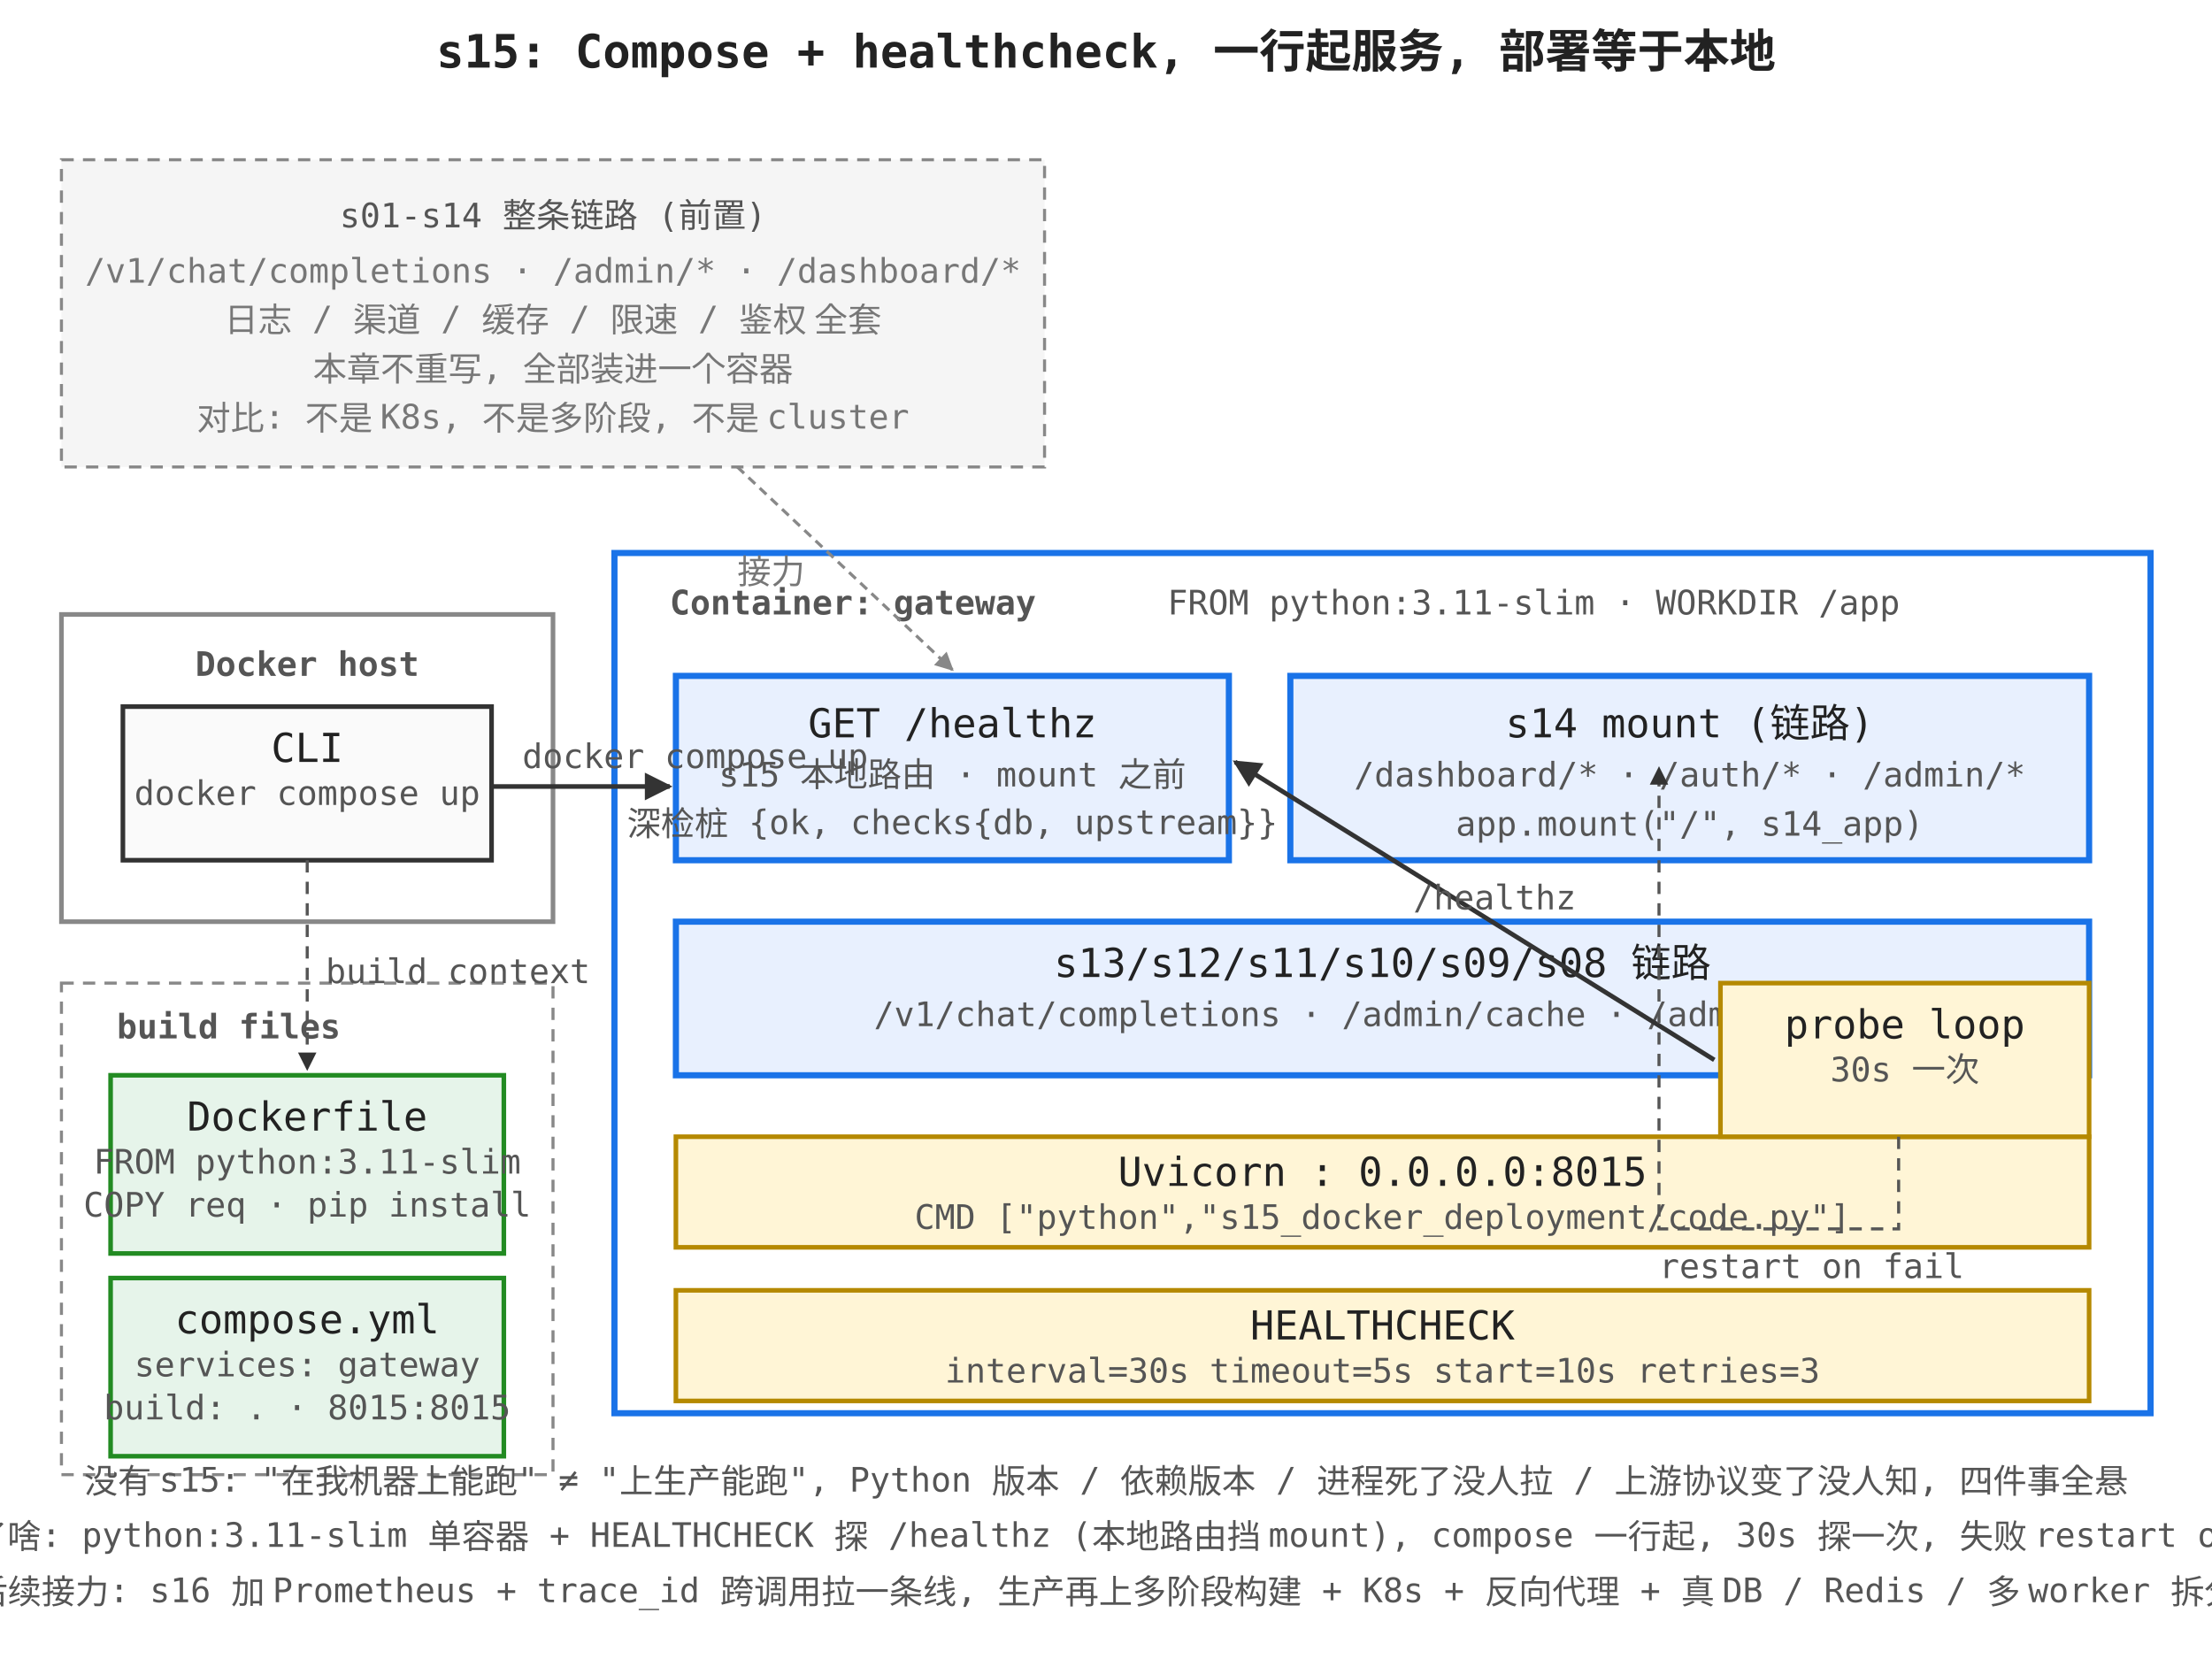
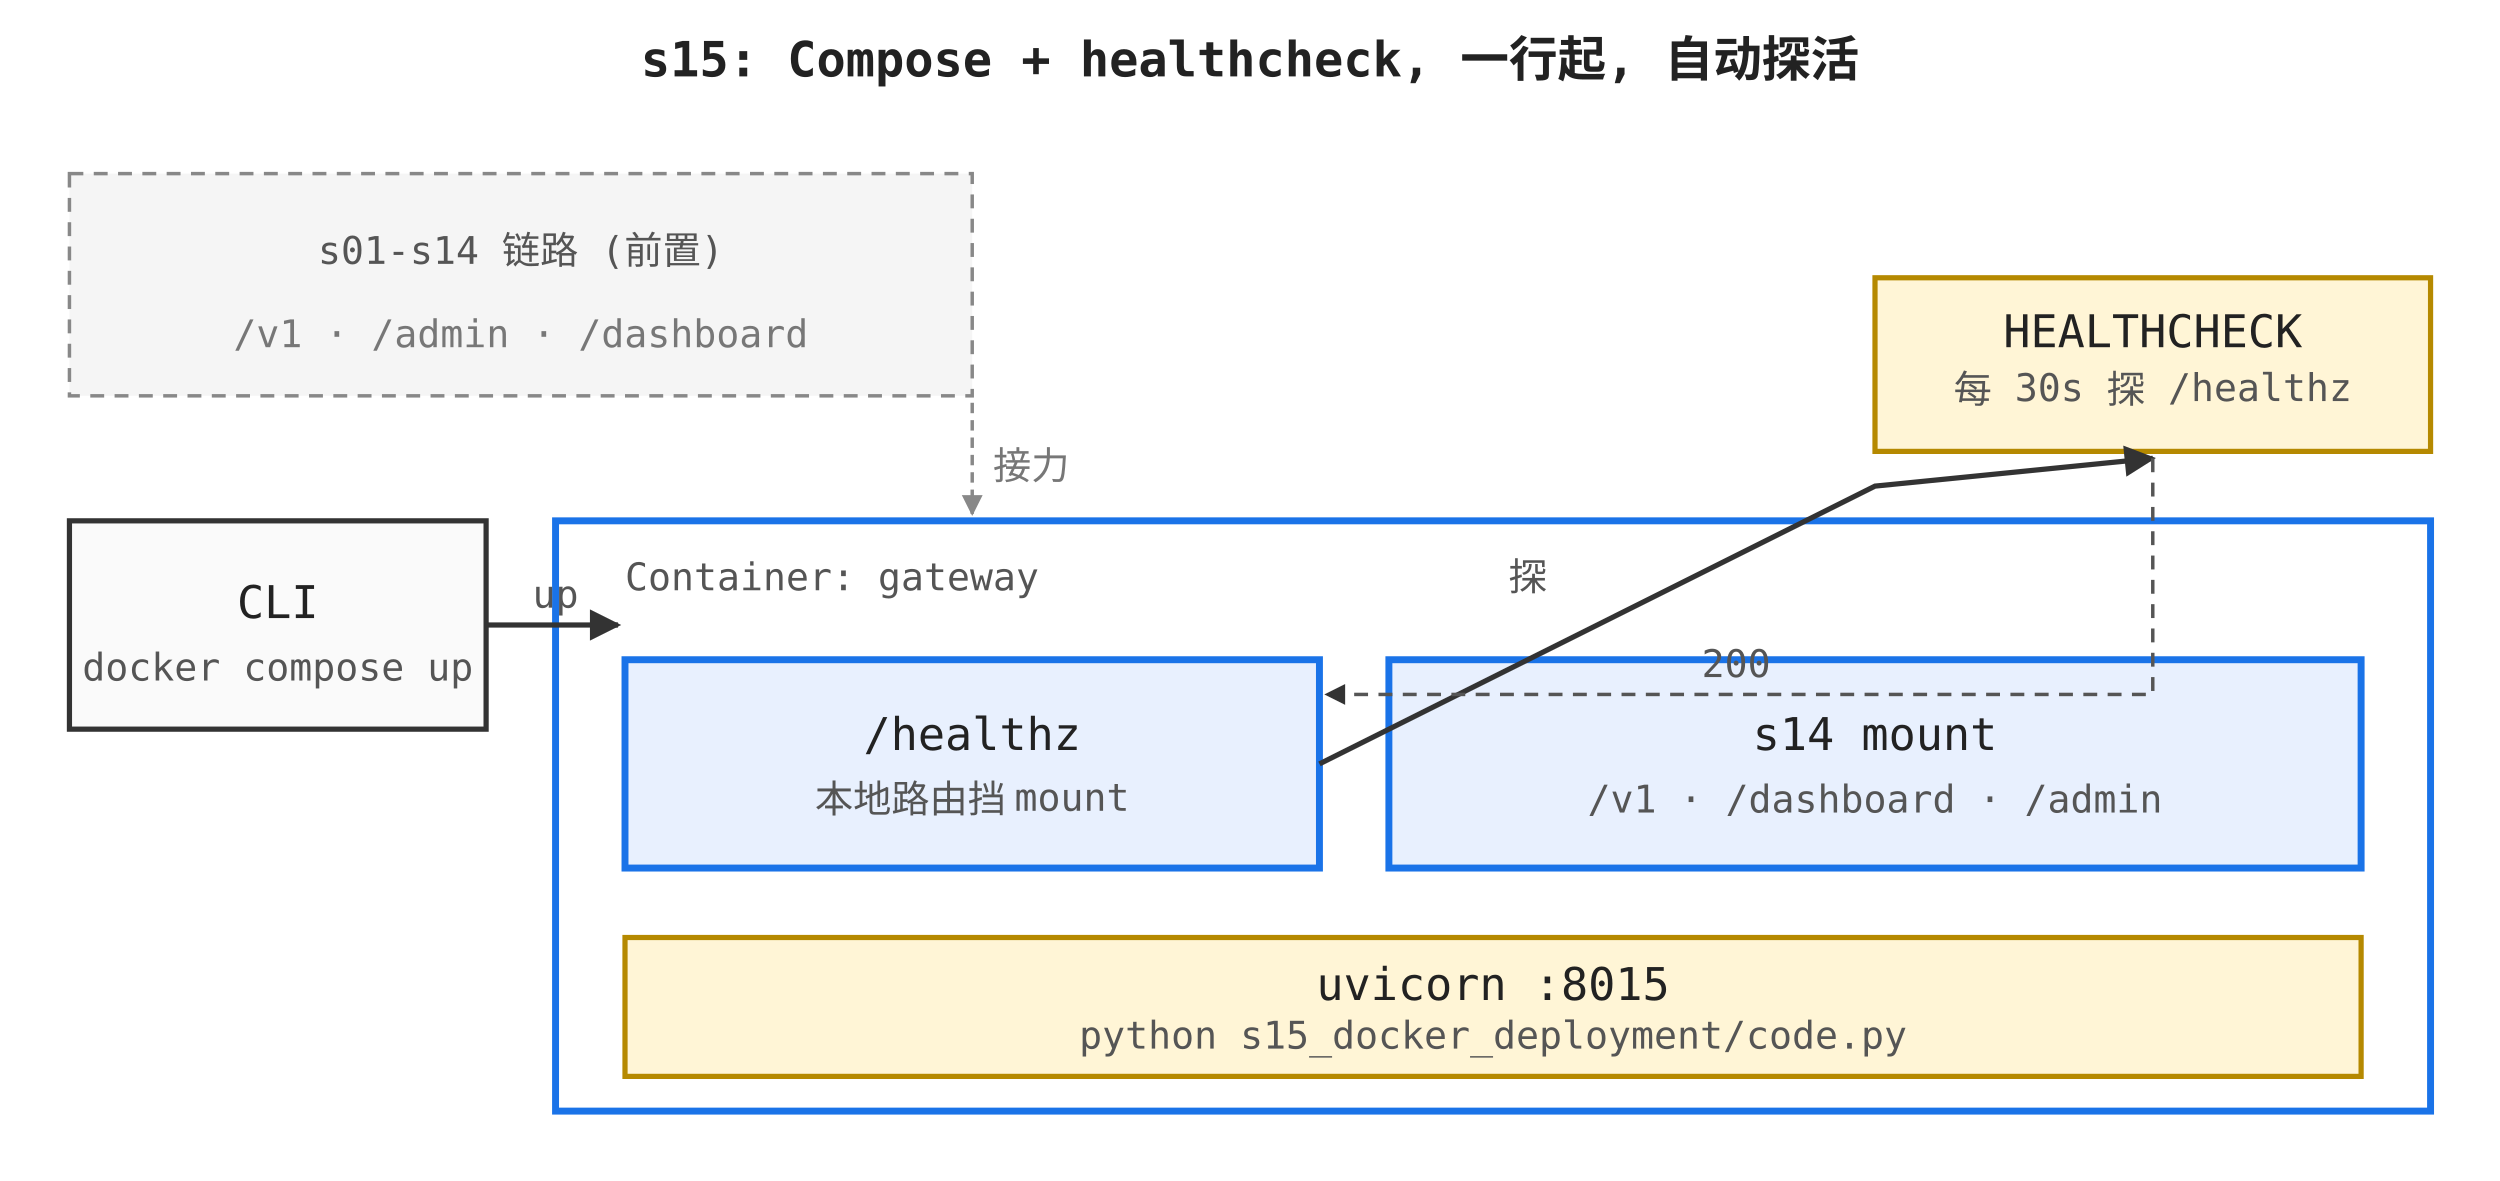
- <svg xmlns="http://www.w3.org/2000/svg" viewBox="0 0 720 540" font-family="monospace">
+ <svg xmlns="http://www.w3.org/2000/svg" viewBox="0 0 720 340" font-family="monospace">
  <style>
    .client     { fill: #fafafa; stroke: #333;    stroke-width: 1.5; }
    .gateway    { fill: #e8f0fe; stroke: #1a73e8; stroke-width: 2;   }
    .middleware { fill: #fff5d6; stroke: #b58900; stroke-width: 1.5; }
    .storage    { fill: #e6f4ea; stroke: #228b22; stroke-width: 1.5; }
    .upstream   { fill: #fce8e6; stroke: #c5221f; stroke-width: 1.5; }
    .reference  { fill: #f5f5f5; stroke: #888;    stroke-width: 1; stroke-dasharray: 4 3; }
-     .title      { font-size: 15px; font-weight: bold; fill: #222; }
+     .title      { font-size: 14px; font-weight: bold; fill: #222; }
    .label      { font-size: 13px; fill: #222; }
    .small      { font-size: 11px; fill: #555; }
    .refsmall   { font-size: 11px; fill: #777; }
    .arrow      { stroke: #333; stroke-width: 1.5; fill: none; marker-end: url(#arrow); }
    .arrowR     { stroke: #555; stroke-width: 1;   fill: none; marker-end: url(#arrow); stroke-dasharray: 4 3; }
    .arrowRef   { stroke: #888; stroke-width: 1;   fill: none; marker-end: url(#arrowRef); stroke-dasharray: 3 2; }
  </style>
  <defs>
    <marker id="arrow" viewBox="0 0 10 10" refX="9" refY="5" markerWidth="6" markerHeight="6" orient="auto">
      <path d="M0,0 L10,5 L0,10 z" fill="#333" />
    </marker>
    <marker id="arrowRef" viewBox="0 0 10 10" refX="9" refY="5" markerWidth="6" markerHeight="6" orient="auto">
      <path d="M0,0 L10,5 L0,10 z" fill="#888" />
    </marker>
  </defs>
-   <text x="360" y="22" text-anchor="middle" class="title">s15: Compose + healthcheck, 一行起服务, 部署等于本地</text>
-   <rect class="reference" x="20" y="52" width="320" height="100" />
-   <text x="180" y="74" text-anchor="middle" class="small" fill="#555">s01-s14 整条链路 (前置)</text>
-   <text x="180" y="92" text-anchor="middle" class="refsmall">/v1/chat/completions · /admin/* · /dashboard/*</text>
-   <text x="180" y="108" text-anchor="middle" class="refsmall">日志 / 渠道 / 缓存 / 限速 / 鉴权 全套</text>
-   <text x="180" y="124" text-anchor="middle" class="refsmall">本章不重写, 全部装进一个容器</text>
-   <text x="180" y="140" text-anchor="middle" class="refsmall">对比: 不是 K8s, 不是多阶段, 不是 cluster</text>
-   <rect x="20" y="200" width="160" height="100" fill="none" stroke="#888" stroke-width="1.5" />
-   <text x="100" y="220" text-anchor="middle" class="small" fill="#555" font-weight="bold">Docker host</text>
-   <rect class="client" x="40" y="230" width="120" height="50" />
-   <text x="100" y="248" text-anchor="middle" class="label">CLI</text>
-   <text x="100" y="262" text-anchor="middle" class="small">docker compose up</text>
-   <rect x="200" y="180" width="500" height="280" fill="none" stroke="#1a73e8" stroke-width="2" />
-   <text x="218" y="200" class="small" fill="#1a73e8" font-weight="bold">Container: gateway</text>
-   <text x="380" y="200" class="small" fill="#555">FROM python:3.11-slim · WORKDIR /app</text>
-   <rect class="gateway" x="220" y="220" width="180" height="60" />
-   <text x="310" y="240" text-anchor="middle" class="label">GET /healthz</text>
-   <text x="310" y="256" text-anchor="middle" class="small">s15 本地路由 · mount 之前</text>
-   <text x="310" y="272" text-anchor="middle" class="small">深检桩 {ok, checks{db, upstream}}</text>
-   <rect class="gateway" x="420" y="220" width="260" height="60" />
-   <text x="550" y="240" text-anchor="middle" class="label">s14 mount (链路)</text>
-   <text x="550" y="256" text-anchor="middle" class="small">/dashboard/* · /auth/* · /admin/*</text>
-   <text x="550" y="272" text-anchor="middle" class="small">app.mount("/", s14_app)</text>
-   <rect class="gateway" x="220" y="300" width="460" height="50" />
-   <text x="450" y="318" text-anchor="middle" class="label">s13/s12/s11/s10/s09/s08 链路</text>
-   <text x="450" y="334" text-anchor="middle" class="small">/v1/chat/completions · /admin/cache · /admin/stats</text>
-   <rect class="middleware" x="220" y="370" width="460" height="36" />
-   <text x="450" y="386" text-anchor="middle" class="label">Uvicorn : 0.0.0.0:8015</text>
-   <text x="450" y="400" text-anchor="middle" class="small">CMD ["python","s15_docker_deployment/code.py"]</text>
-   <rect class="middleware" x="220" y="420" width="460" height="36" />
-   <text x="450" y="436" text-anchor="middle" class="label">HEALTHCHECK</text>
-   <text x="450" y="450" text-anchor="middle" class="small">interval=30s timeout=5s start=10s retries=3</text>
-   <rect x="20" y="320" width="160" height="160" fill="none" stroke="#888" stroke-dasharray="4 3" stroke-width="1" />
-   <text x="38" y="338" class="small" fill="#555" font-weight="bold">build files</text>
-   <rect class="storage" x="36" y="350" width="128" height="58" />
-   <text x="100" y="368" text-anchor="middle" class="label">Dockerfile</text>
-   <text x="100" y="382" text-anchor="middle" class="small">FROM python:3.11-slim</text>
-   <text x="100" y="396" text-anchor="middle" class="small">COPY req · pip install</text>
-   <rect class="storage" x="36" y="416" width="128" height="58" />
-   <text x="100" y="434" text-anchor="middle" class="label">compose.yml</text>
-   <text x="100" y="448" text-anchor="middle" class="small">services: gateway</text>
-   <text x="100" y="462" text-anchor="middle" class="small">build: . · 8015:8015</text>
-   <rect class="middleware" x="560" y="320" width="120" height="50" />
-   <text x="620" y="338" text-anchor="middle" class="label">probe loop</text>
-   <text x="620" y="352" text-anchor="middle" class="small">30s 一次</text>
-   <line class="arrow" x1="558" y1="345" x2="402" y2="248" stroke="#1a73e8" />
-   <text x="460" y="296" text-anchor="start" class="small" fill="#1a73e8">/healthz</text>
-   <polyline class="arrowR" points="618,370 618,400 540,400 540,250" stroke="#c5221f" />
-   <text x="540" y="416" text-anchor="start" class="small" fill="#c5221f">restart on fail</text>
-   <line class="arrow" x1="160" y1="256" x2="218" y2="256" stroke="#1a73e8" />
-   <text x="170" y="250" text-anchor="start" class="small" fill="#1a73e8">docker compose up</text>
-   <line class="arrowR" x1="100" y1="280" x2="100" y2="348" />
-   <text x="106" y="320" text-anchor="start" class="small">build context</text>
-   <line class="arrowRef" x1="240" y1="152" x2="310" y2="218" />
-   <text x="240" y="190" text-anchor="start" class="refsmall">接力</text>
-   <text x="360" y="486" text-anchor="middle" class="small">没有 s15: "在我机器上能跑" ≠ "上生产能跑", Python 版本 / 依赖版本 / 进程死了没人拉 / 上游协议变了没人知, 四件事全悬</text>
-   <text x="360" y="504" text-anchor="middle" class="small">本章做了啥: python:3.11-slim 单容器 + HEALTHCHECK 探 /healthz (本地路由挡 mount), compose 一行起, 30s 探一次, 失败 restart on fail</text>
-   <text x="360" y="522" text-anchor="middle" class="small">后续接力: s16 加 Prometheus + trace_id 跨调用拉一条线, 生产再上多阶段构建 + K8s + 反向代理 + 真 DB / Redis / 多 worker 拆分</text>
+   <text x="360" y="22" text-anchor="middle" class="title">s15: Compose + healthcheck, 一行起, 自动探活</text>
+   <rect class="reference" x="20" y="50" width="260" height="64" />
+   <text x="150" y="76" text-anchor="middle" class="small" fill="#555">s01-s14 链路 (前置)</text>
+   <text x="150" y="100" text-anchor="middle" class="refsmall">/v1 · /admin · /dashboard</text>
+   <rect class="client" x="20" y="150" width="120" height="60" />
+   <text x="80" y="178" text-anchor="middle" class="label">CLI</text>
+   <text x="80" y="196" text-anchor="middle" class="small">docker compose up</text>
+   <rect x="160" y="150" width="540" height="170" fill="none" stroke="#1a73e8" stroke-width="2" />
+   <text x="180" y="170" text-anchor="start" class="small" fill="#1a73e8">Container: gateway</text>
+   <rect class="gateway" x="180" y="190" width="200" height="60" />
+   <text x="280" y="216" text-anchor="middle" class="label">/healthz</text>
+   <text x="280" y="234" text-anchor="middle" class="small">本地路由挡 mount</text>
+   <rect class="gateway" x="400" y="190" width="280" height="60" />
+   <text x="540" y="216" text-anchor="middle" class="label">s14 mount</text>
+   <text x="540" y="234" text-anchor="middle" class="small">/v1 · /dashboard · /admin</text>
+   <rect class="middleware" x="180" y="270" width="500" height="40" />
+   <text x="430" y="288" text-anchor="middle" class="label">uvicorn :8015</text>
+   <text x="430" y="302" text-anchor="middle" class="small">python s15_docker_deployment/code.py</text>
+   <rect class="middleware" x="540" y="80" width="160" height="50" />
+   <text x="620" y="100" text-anchor="middle" class="label">HEALTHCHECK</text>
+   <text x="620" y="116" text-anchor="middle" class="small">每 30s 探 /healthz</text>
+   <line class="arrow" x1="140" y1="180" x2="178" y2="180" />
+   <text x="160" y="175" text-anchor="middle" class="small">up</text>
+   <polyline class="arrow" points="380,220 540,140 620,132" />
+   <text x="440" y="170" text-anchor="middle" class="small" fill="#1a73e8">探</text>
+   <polyline class="arrowR" points="620,132 620,200 382,200" />
+   <text x="500" y="195" text-anchor="middle" class="small" fill="#228b22">200</text>
+   <line class="arrowRef" x1="280" y1="116" x2="280" y2="148" />
+   <text x="286" y="138" text-anchor="start" class="refsmall">接力</text>
</svg>
